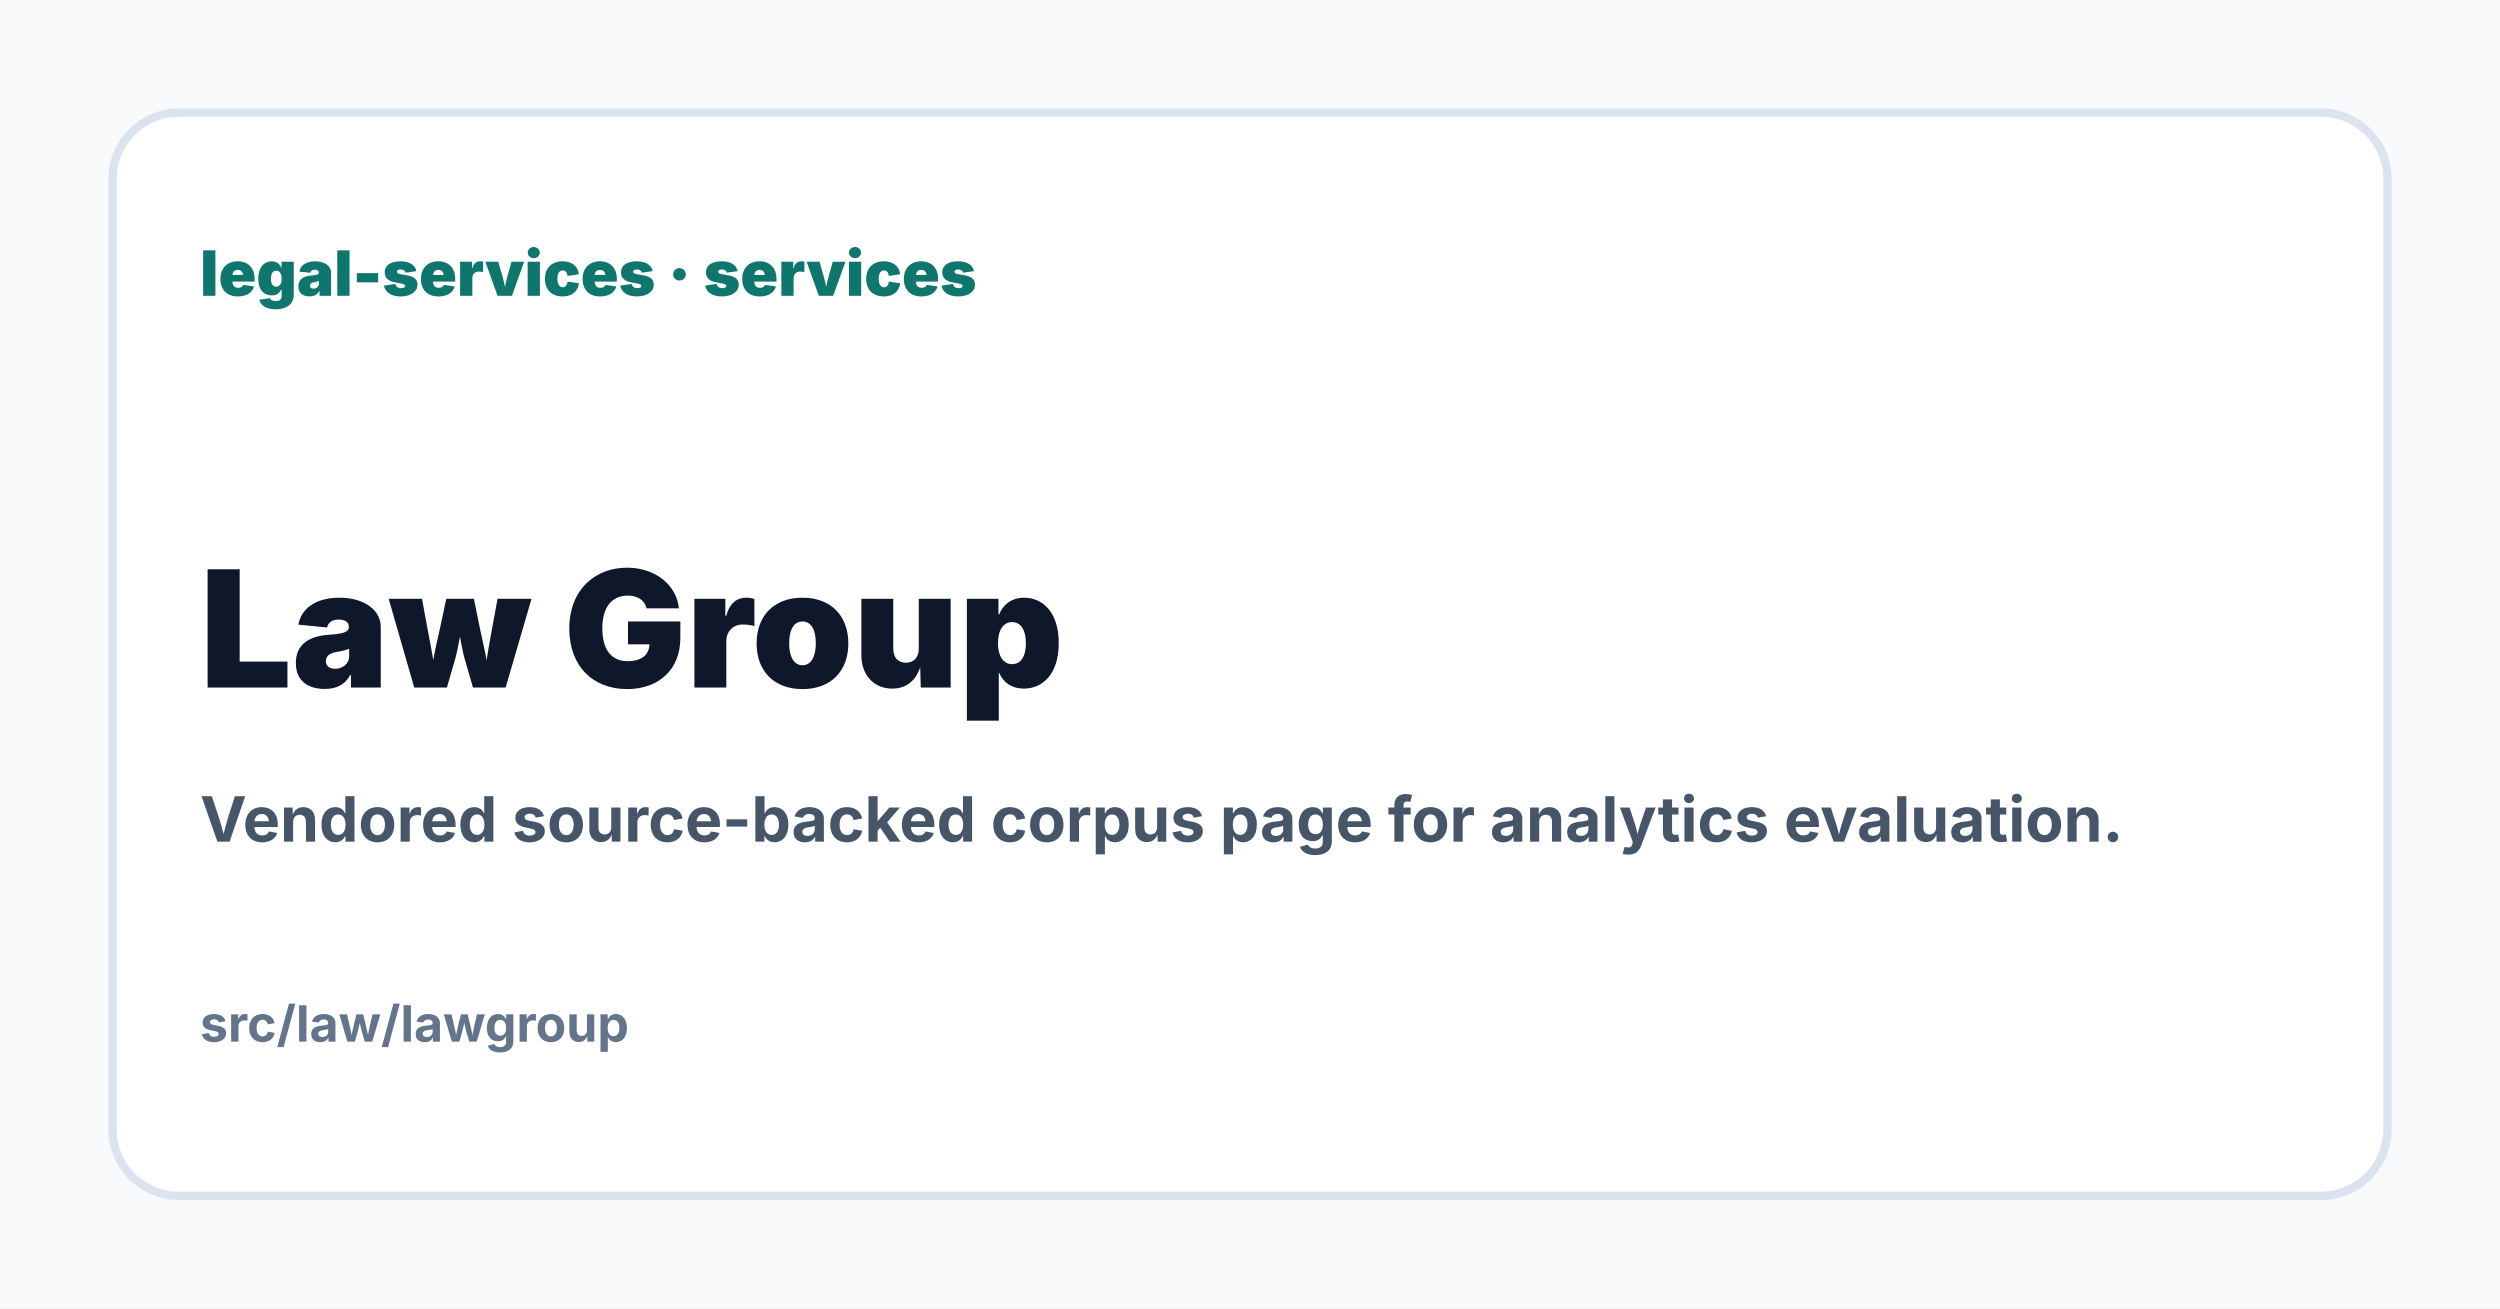
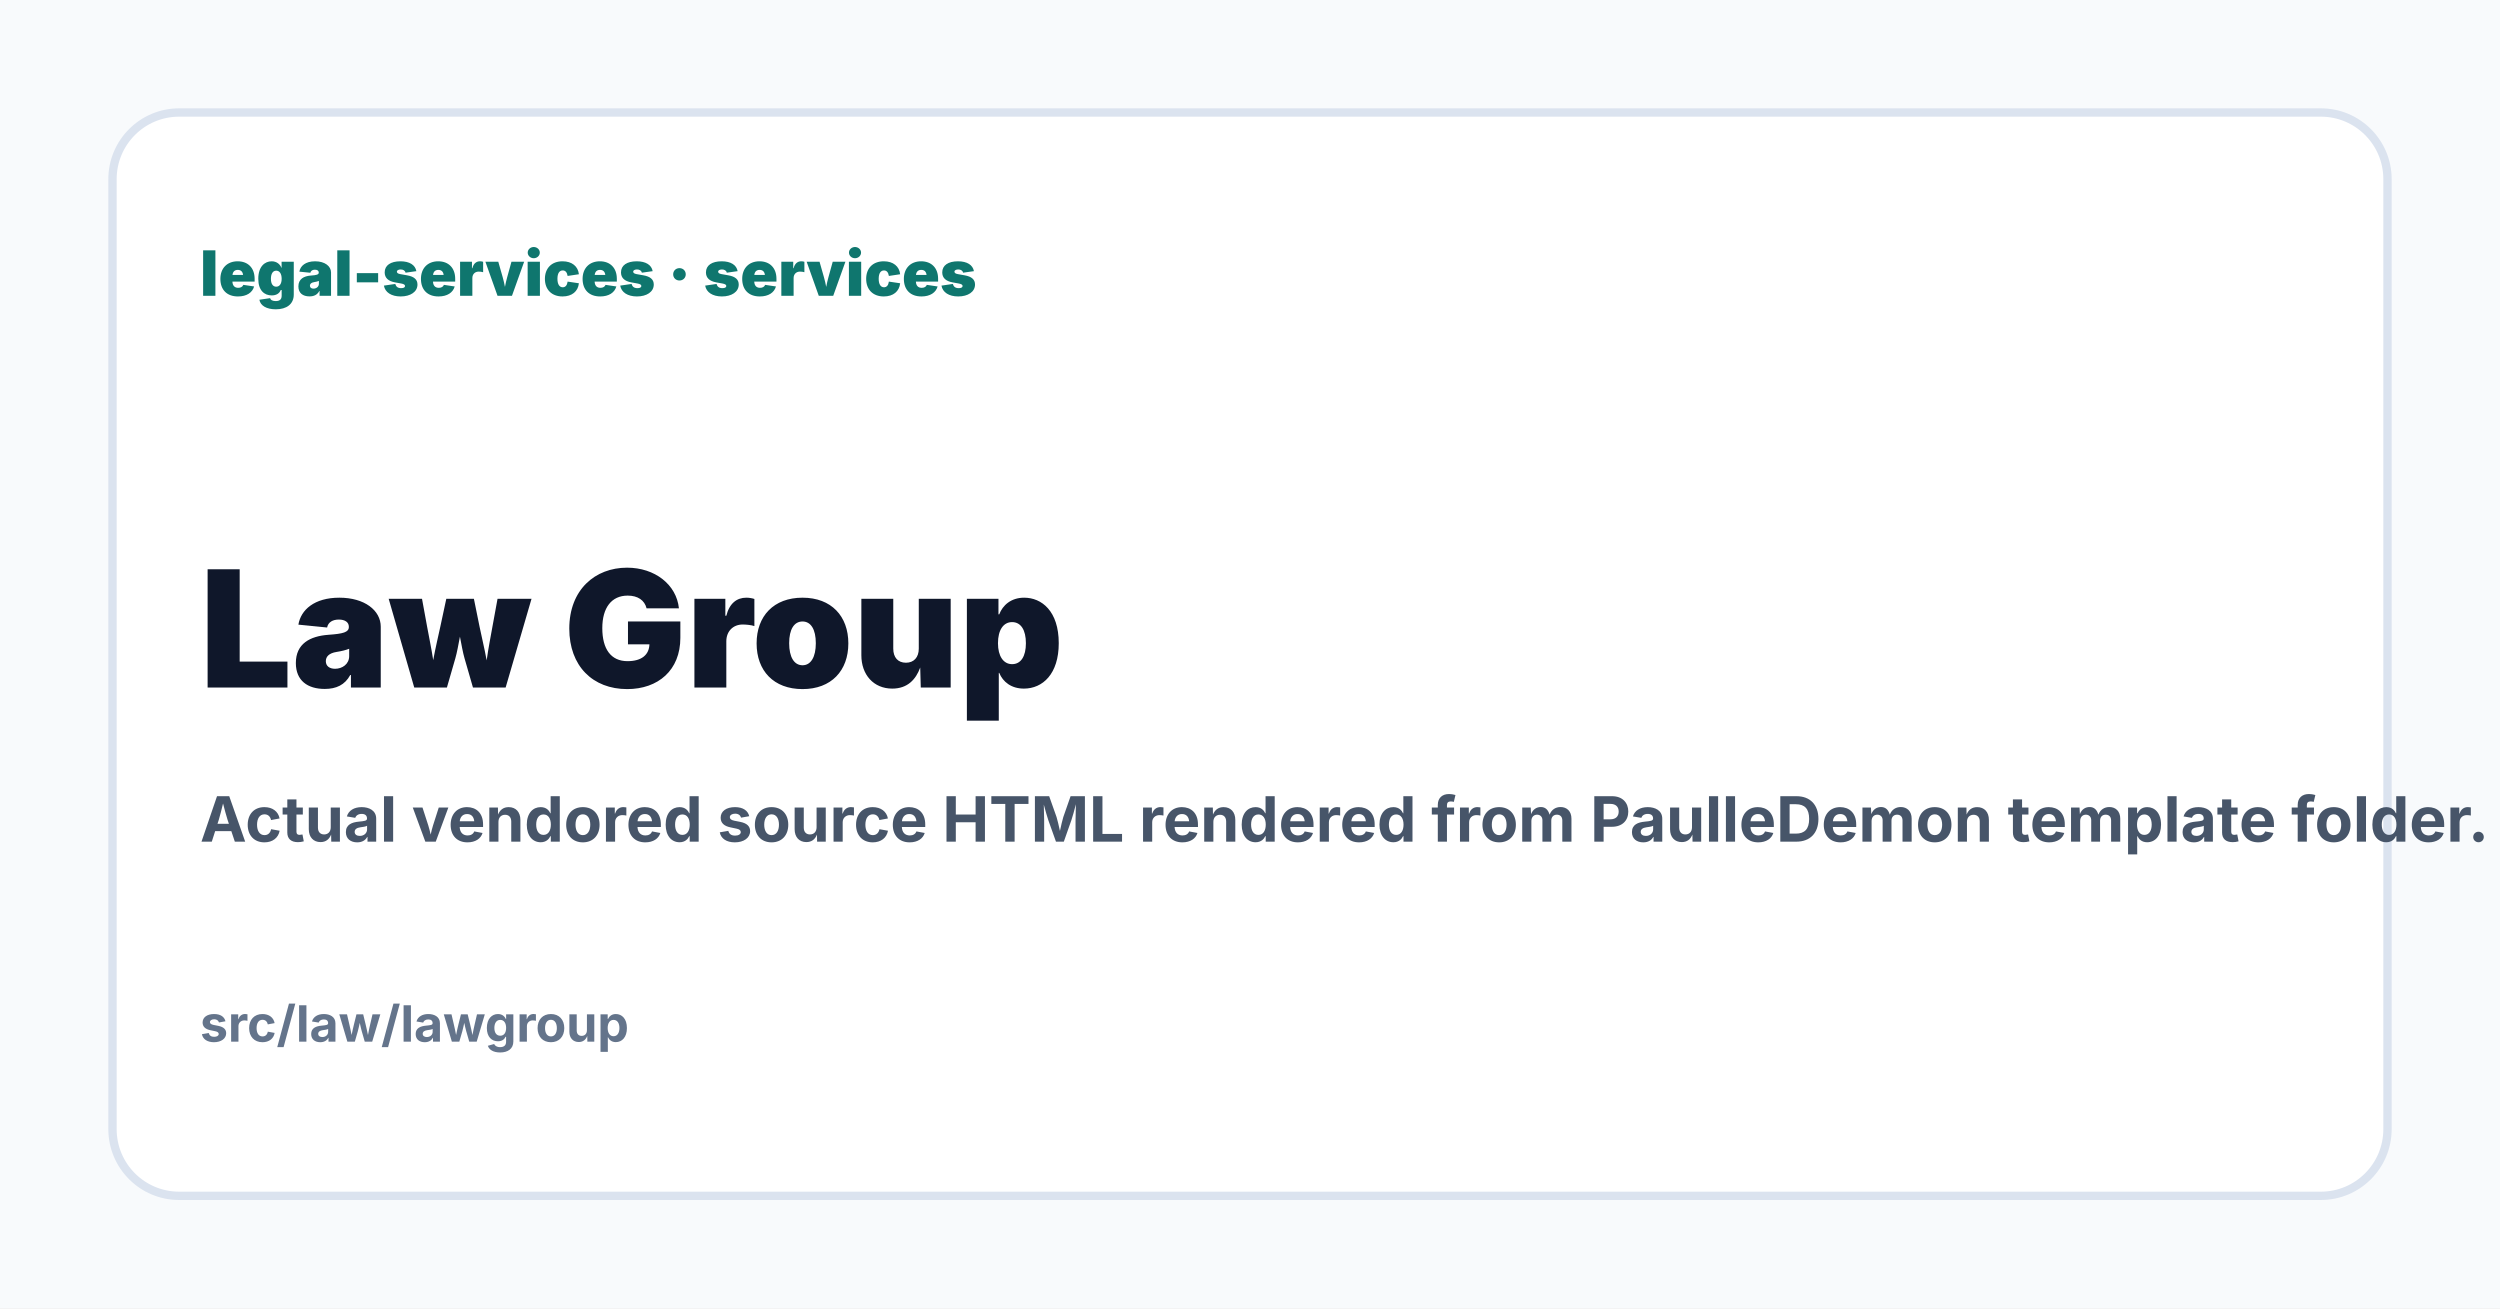
<svg xmlns="http://www.w3.org/2000/svg" width="1200" height="628" viewBox="0 0 1200 628" role="img" aria-label="Law Group preview">
  <rect width="1200" height="628" fill="#f8fafc" />
  <rect x="54" y="54" width="1092" height="520" rx="32" fill="#ffffff" stroke="#dbe3ef" stroke-width="4" />
  <text x="96" y="142" fill="#0f766e" font-family="Inter, Arial, sans-serif" font-size="30" font-weight="850">legal-services · services</text>
  <text x="96" y="330" fill="#0f172a" font-family="Inter, Arial, sans-serif" font-size="78" font-weight="900">Law Group</text>
-   <text x="96" y="404" fill="#475569" font-family="Inter, Arial, sans-serif" font-size="30" font-weight="650">Vendored source-backed corpus page for analytics evaluation.</text>
+   <text x="96" y="404" fill="#475569" font-family="Inter, Arial, sans-serif" font-size="30" font-weight="650">Actual vendored source HTML rendered from PaulleDemon template folder.</text>
  <text x="96" y="500" fill="#64748b" font-family="Inter, Arial, sans-serif" font-size="24" font-weight="650">src/law/lawgroup</text>
</svg>
